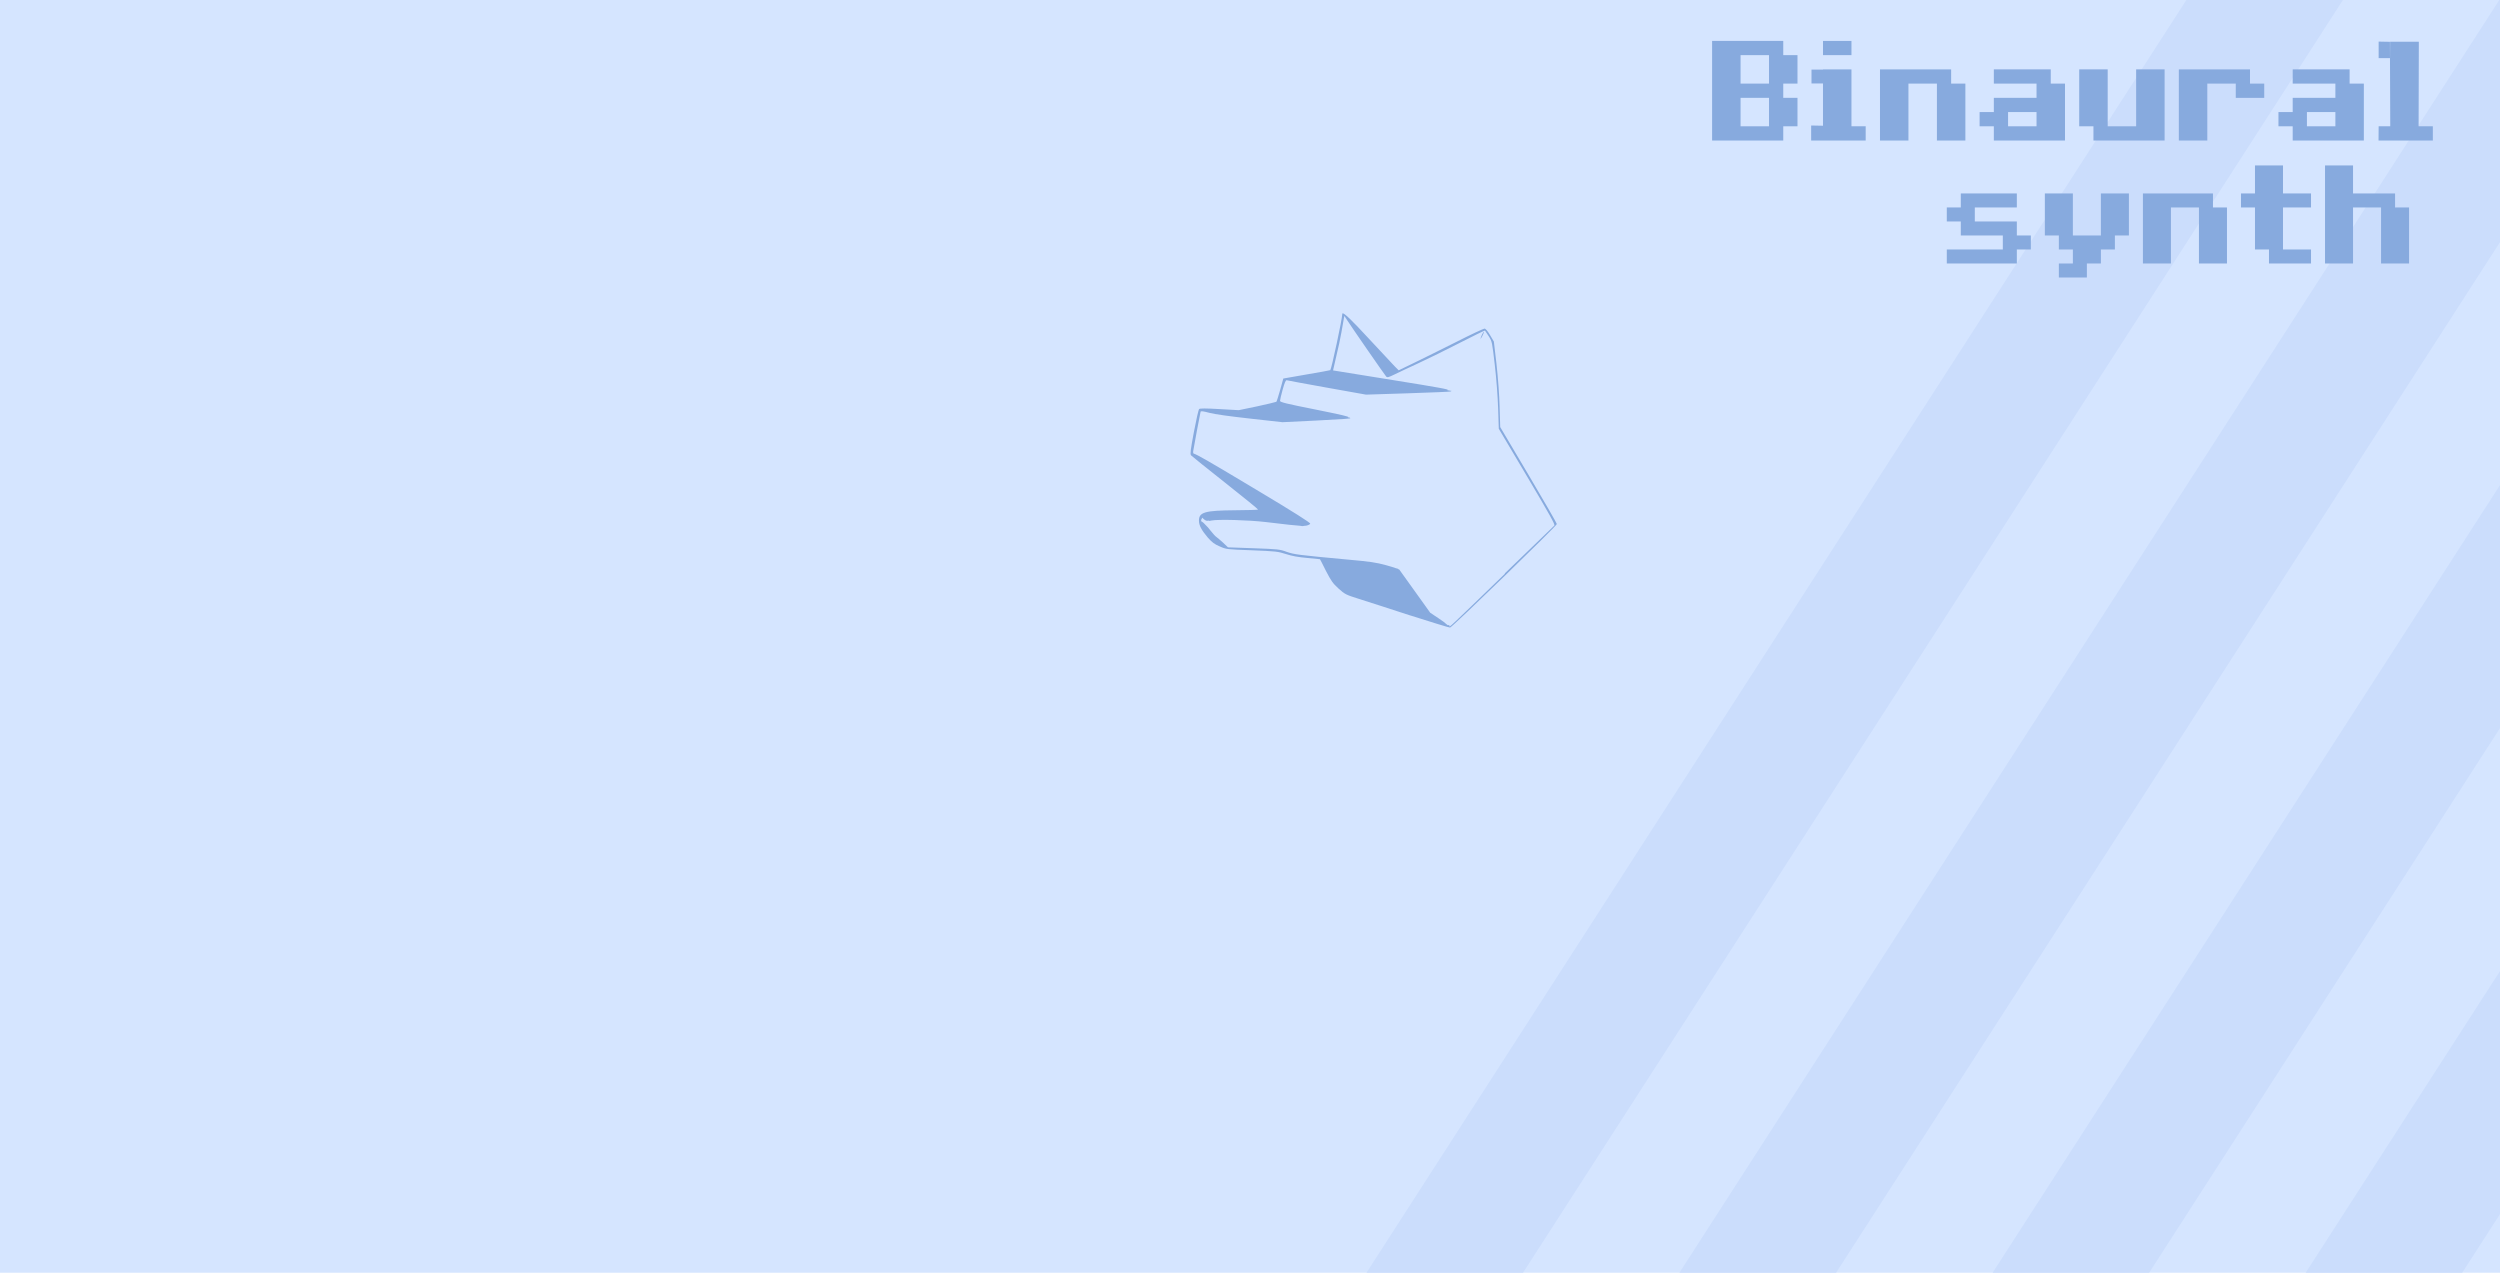
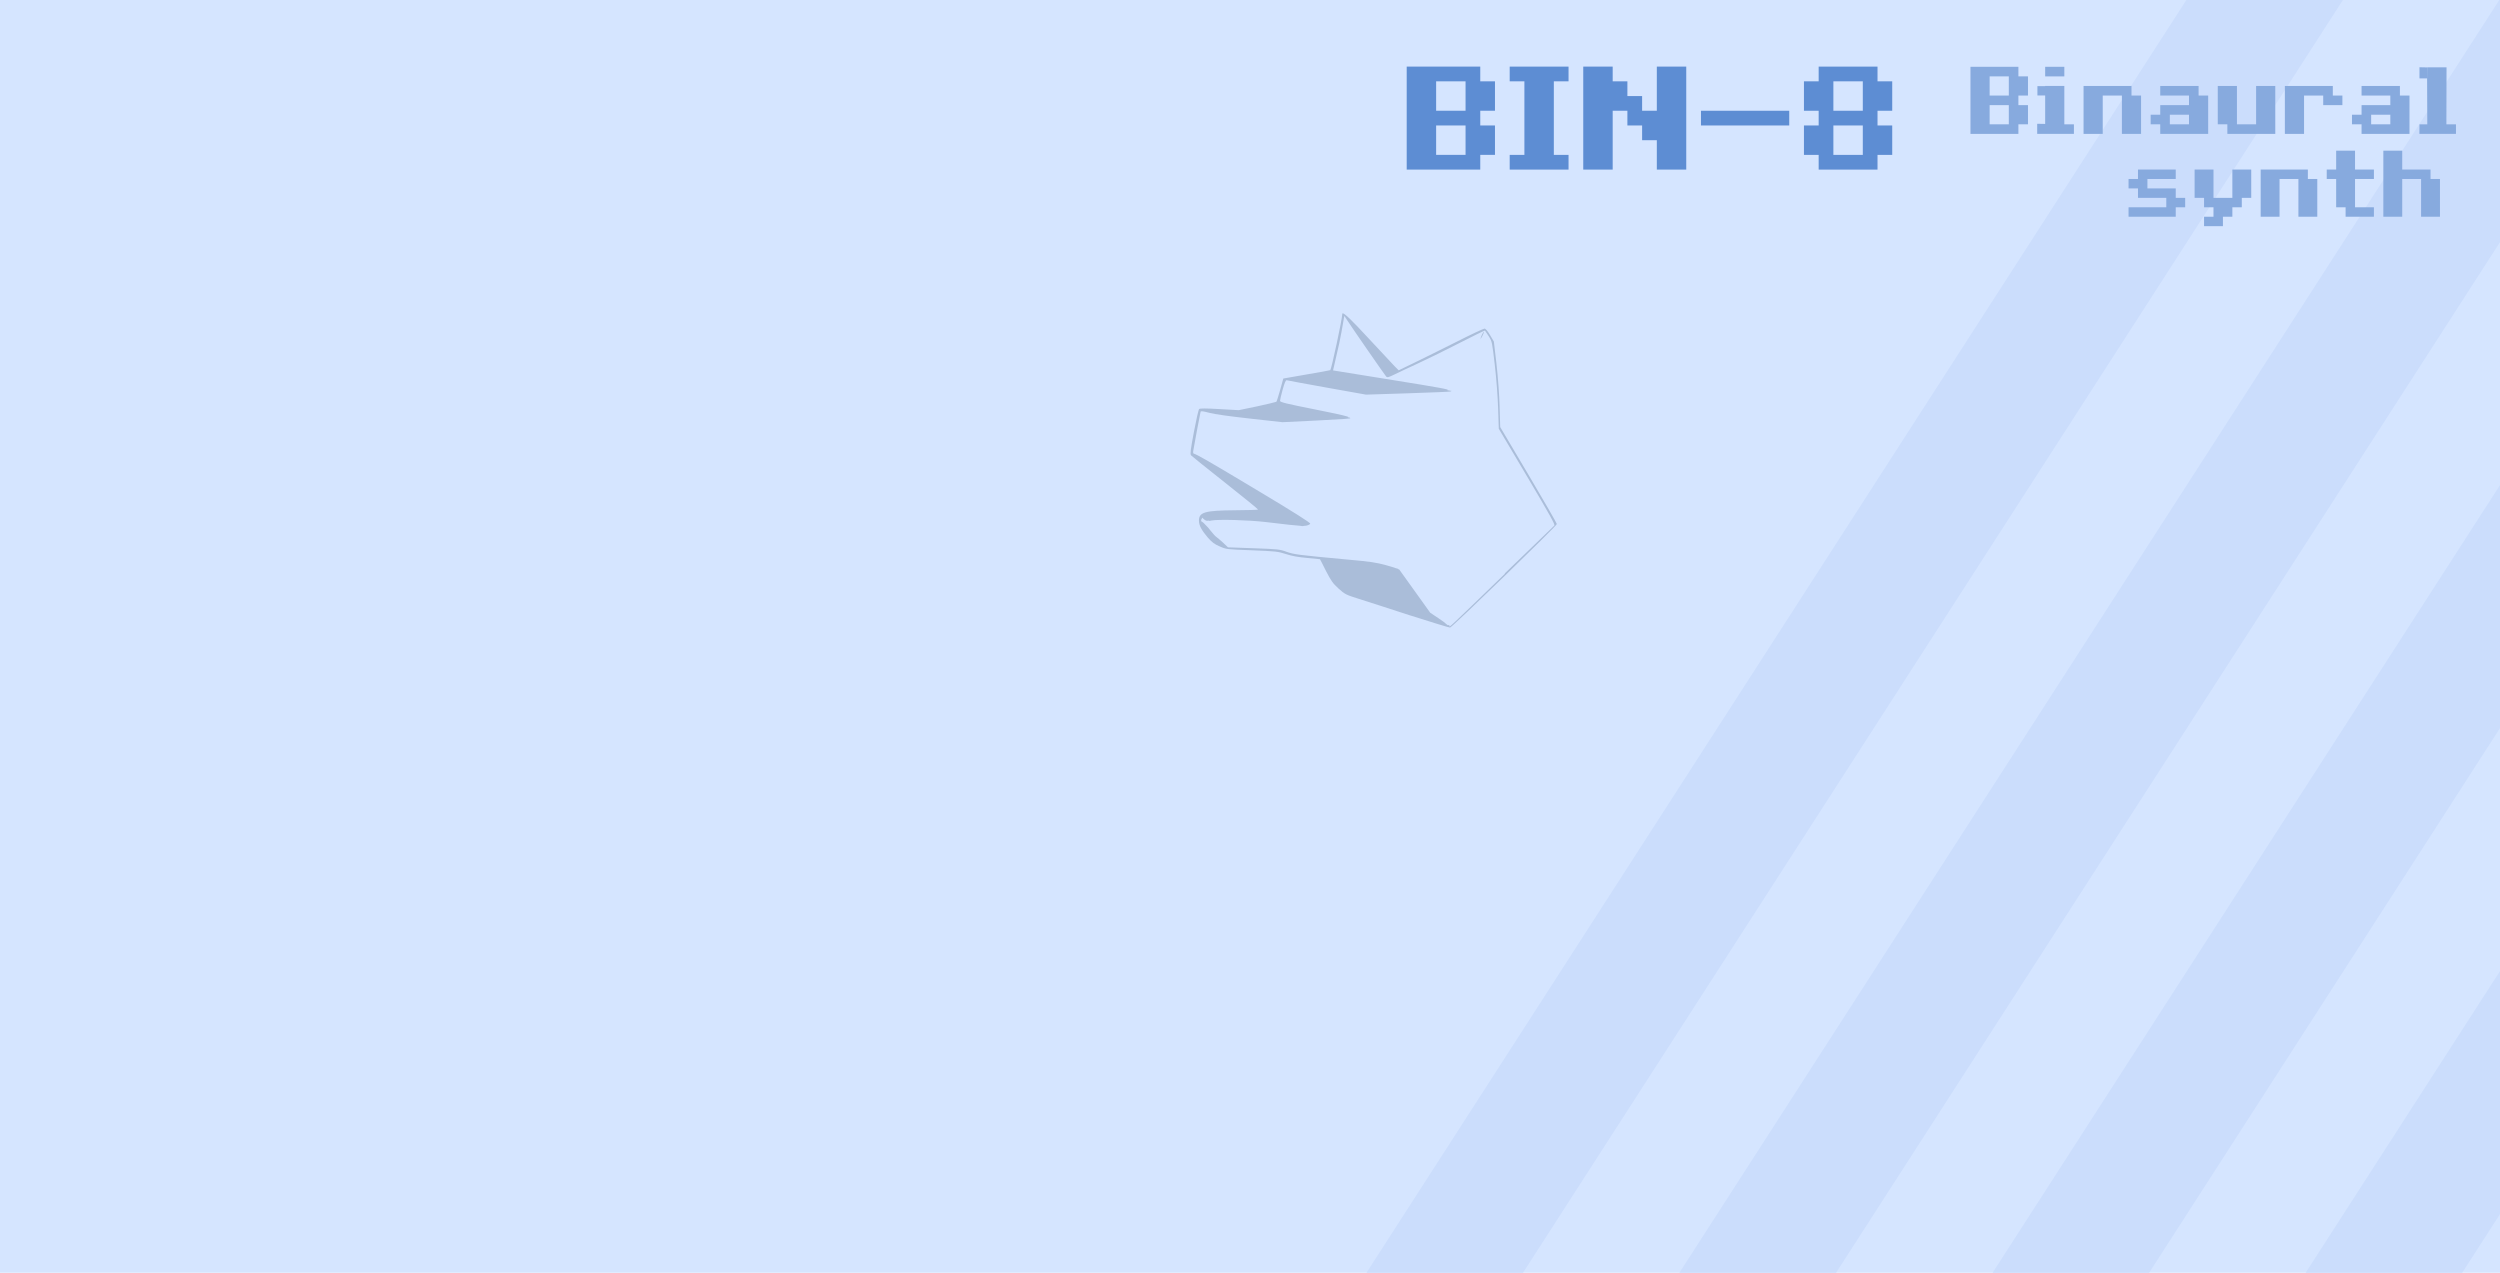
<svg xmlns="http://www.w3.org/2000/svg" xmlns:xlink="http://www.w3.org/1999/xlink" version="1.1" id="Layer_1" x="0px" y="0px" width="550" height="280" viewBox="0 0 550 280" enable-background="new 0 0 500 500" xml:space="preserve">
  <defs id="defs8154">
    <linearGradient id="linearGradient3829">
      <stop style="stop-color:#0036ff;stop-opacity:1;" offset="0" id="stop3831" />
      <stop style="stop-color:#000000;stop-opacity:1;" offset="1" id="stop3833" />
    </linearGradient>
    <linearGradient xlink:href="#linearGradient3829" id="linearGradient3835" x1="131.5" y1="222.5" x2="210.5" y2="276.5" gradientUnits="userSpaceOnUse" />
    <linearGradient gradientTransform="matrix(0.628279,0,0,0.628279,92.82295,22.22575)" id="SVGID_16_" gradientUnits="userSpaceOnUse" x1="234.28" y1="358.459" x2="239.107" y2="491.662">
      <stop offset="0" style="stop-color:#ECEFCB" id="stop182" />
      <stop offset="1" style="stop-color:#B7BA91" id="stop184" />
    </linearGradient>
    <linearGradient id="SVGID_15_" gradientUnits="userSpaceOnUse" x1="209.411" y1="493.689" x2="245.371" y2="206.015">
      <stop offset="0" style="stop-color:#E5802A" id="stop165" />
      <stop offset="1" style="stop-color:#EBD300" id="stop167" />
    </linearGradient>
    <radialGradient id="SVGID_14_" cx="234.898" cy="141.247" r="14.072" gradientTransform="matrix(0.7665632,0.05937237,-0.05937237,0.7665632,73.19118,-25.29338)" gradientUnits="userSpaceOnUse">
      <stop offset="0.012" style="stop-color:#FFFFFF" id="stop140" />
      <stop offset="1" style="stop-color:#C3C3C3" id="stop142" />
    </radialGradient>
    <linearGradient id="SVGID_13_" gradientUnits="userSpaceOnUse" x1="247.073" y1="160.957" x2="252.076" y2="139.641" gradientTransform="matrix(0.6275879,0.02946629,-0.02946629,0.6275879,101.8285,15.02404)">
      <stop offset="0" style="stop-color:#2E2B22" id="stop129" />
      <stop offset="1" style="stop-color:#5C636A" id="stop131" />
    </linearGradient>
    <linearGradient id="SVGID_12_" gradientUnits="userSpaceOnUse" x1="245.548" y1="162.356" x2="248.269" y2="134.646" gradientTransform="matrix(0.6263942,0.04850314,-0.04850314,0.6263942,104.7571,10.76035)">
      <stop offset="0" style="stop-color:#E5802A" id="stop120" />
      <stop offset="1" style="stop-color:#EBD300" id="stop122" />
    </linearGradient>
    <radialGradient id="SVGID_11_" cx="270.315" cy="149.873" r="15.268" gradientTransform="matrix(1.2151,0.1452,-0.1452,1.2151,-21.514,-87.9268)" gradientUnits="userSpaceOnUse">
      <stop offset="0.012" style="stop-color:#FFFFFF" id="stop107" />
      <stop offset="1" style="stop-color:#C3C3C3" id="stop109" />
    </radialGradient>
    <linearGradient id="SVGID_10_" gradientUnits="userSpaceOnUse" x1="243.023" y1="175.775" x2="245.808" y2="150.002" gradientTransform="matrix(0.6263942,0.04850314,-0.04850314,0.6263942,104.7571,10.76035)">
      <stop offset="0" style="stop-color:#FFFFFF" id="stop98" />
      <stop offset="1" style="stop-color:#C3C3C3" id="stop100" />
    </linearGradient>
    <linearGradient id="SVGID_9_" gradientUnits="userSpaceOnUse" x1="236.626" y1="230.026" x2="242.231" y2="166.013" gradientTransform="matrix(0.6263942,0.04850314,-0.04850314,0.6263942,104.7571,10.76035)">
      <stop offset="0" style="stop-color:#E5802A" id="stop87" />
      <stop offset="1" style="stop-color:#EBD300" id="stop89" />
    </linearGradient>
    <linearGradient id="SVGID_8_" gradientUnits="userSpaceOnUse" x1="240.22" y1="276.252" x2="240.22" y2="127.559" gradientTransform="matrix(0.6263942,0.04850314,-0.04850314,0.6263942,104.7571,10.76035)">
      <stop offset="0" style="stop-color:#E5802A" id="stop80" />
      <stop offset="1" style="stop-color:#EBD300" id="stop82" />
    </linearGradient>
    <linearGradient gradientTransform="matrix(0.628279,0,0,0.628279,92.82295,22.22575)" id="SVGID_7_" gradientUnits="userSpaceOnUse" x1="232.999" y1="422.9" x2="232.999" y2="127.098">
      <stop offset="0" style="stop-color:#E5802A" id="stop63" />
      <stop offset="1" style="stop-color:#EBD300" id="stop65" />
    </linearGradient>
    <linearGradient id="SVGID_6_" gradientUnits="userSpaceOnUse" x1="404.5" y1="265.731" x2="401.811" y2="226.112" gradientTransform="matrix(-0.6077343,-0.1593316,-0.1593316,0.6077343,438.7886,67.0382)">
      <stop offset="0" style="stop-color:#E5802A" id="stop54" />
      <stop offset="1" style="stop-color:#EBD300" id="stop56" />
    </linearGradient>
    <linearGradient id="SVGID_5_" gradientUnits="userSpaceOnUse" x1="374.945" y1="280.082" x2="368.98" y2="192.187" gradientTransform="matrix(-0.6077343,-0.1593316,-0.1593316,0.6077343,438.7886,67.0382)">
      <stop offset="0" style="stop-color:#E5802A" id="stop47" />
      <stop offset="1" style="stop-color:#EBD300" id="stop49" />
    </linearGradient>
    <linearGradient id="SVGID_4_" gradientUnits="userSpaceOnUse" x1="391.021" y1="266.433" x2="388.332" y2="226.815" gradientTransform="matrix(0.6263942,0.04850314,-0.04850314,0.6263942,104.7571,10.76035)">
      <stop offset="0" style="stop-color:#E5802A" id="stop38" />
      <stop offset="1" style="stop-color:#EBD300" id="stop40" />
    </linearGradient>
    <linearGradient id="SVGID_3_" gradientUnits="userSpaceOnUse" x1="361.465" y1="280.785" x2="355.499" y2="192.891" gradientTransform="matrix(0.6263942,0.04850314,-0.04850314,0.6263942,104.7571,10.76035)">
      <stop offset="0" style="stop-color:#E5802A" id="stop31" />
      <stop offset="1" style="stop-color:#EBD300" id="stop33" />
    </linearGradient>
    <linearGradient id="SVGID_2_" gradientUnits="userSpaceOnUse" x1="102.382" y1="438.64" x2="102.382" y2="377.165" gradientTransform="matrix(-0.5464143,0.3100557,0.3100557,0.5464143,258.7379,16.30404)">
      <stop offset="0" style="stop-color:#E5802A" id="stop24" />
      <stop offset="1" style="stop-color:#EBD300" id="stop26" />
    </linearGradient>
    <linearGradient id="SVGID_1_" gradientUnits="userSpaceOnUse" x1="130.495" y1="457.784" x2="130.495" y2="396.31">
      <stop offset="0" style="stop-color:#E5802A" id="stop17" />
      <stop offset="1" style="stop-color:#EBD300" id="stop19" />
    </linearGradient>
    <linearGradient gradientTransform="matrix(0.628279,0,0,0.628279,92.82295,22.22575)" y2="396.31" x2="130.495" y1="457.784" x1="130.495" gradientUnits="userSpaceOnUse" id="linearGradient4039" xlink:href="#SVGID_1_" />
    <pattern patternUnits="userSpaceOnUse" width="60" height="418" patternTransform="translate(-225,-8)" id="pattern3267">
      <rect y="0" x="0" height="418" width="30" id="rect3263" style="fill:#4d4d4d;fill-opacity:1;stroke:none" />
      <rect style="fill:#1a1a1a;fill-opacity:1;stroke:none" id="rect3265" width="30" height="418" x="30" y="0" />
    </pattern>
  </defs>
  <path style="fill:#d5e5ff;fill-opacity:1;stroke:none;stroke-width:1.001" d="M 3.6934409e-8,-2.1105429e-8 H 550 V 280 H 3.6934409e-8 Z" id="rect3292" />
  <rect style="fill:none;stroke:none" width="60" height="550" x="-111.607" y="-291.201" id="rect3271" transform="rotate(29.40906)" />
  <g id="g130" style="opacity:1;vector-effect:none;fill:#cbddfc;fill-opacity:1;stroke:none;stroke-width:1.001;stroke-linecap:butt;stroke-linejoin:miter;stroke-miterlimit:4;stroke-dasharray:none;stroke-dashoffset:0;stroke-opacity:1" transform="scale(1,0.875)">
    <path id="rect6739" d="M 481,-2.110545e-8 300.625,320 h 34.438 L 515.438,-2.110545e-8 Z" style="vector-effect:none;fill:#cbddfc;fill-opacity:1;stroke:none;stroke-width:1.001;stroke-linecap:butt;stroke-linejoin:miter;stroke-miterlimit:4;stroke-dasharray:none;stroke-dashoffset:0;stroke-opacity:1" />
    <path id="rect6743" d="M 549.844,-2.110545e-8 369.469,320 H 403.938 L 550,60.875 V -2.110545e-8 Z" style="vector-effect:none;fill:#cbddfc;fill-opacity:1;stroke:none;stroke-width:1.001;stroke-linecap:butt;stroke-linejoin:miter;stroke-miterlimit:4;stroke-dasharray:none;stroke-dashoffset:0;stroke-opacity:1" />
    <path id="rect6747" d="M 550,121.969 438.375,320 h 34.438 L 550,183.062 Z" style="vector-effect:none;fill:#cbddfc;fill-opacity:1;stroke:none;stroke-width:1.001;stroke-linecap:butt;stroke-linejoin:miter;stroke-miterlimit:4;stroke-dasharray:none;stroke-dashoffset:0;stroke-opacity:1" />
    <path id="rect6751" d="M 550,244.156 507.25,320 h 34.438 L 550,305.25 Z" style="vector-effect:none;fill:#cbddfc;fill-opacity:1;stroke:none;stroke-width:1.001;stroke-linecap:butt;stroke-linejoin:miter;stroke-miterlimit:4;stroke-dasharray:none;stroke-dashoffset:0;stroke-opacity:1" />
  </g>
  <g id="max_width__x2F__height" display="none" style="display:none" transform="translate(0,-220)">
    <path display="inline" d="M 499.001,1 V 499 H 1 V 1 h 498.001 m 1,-1 H 0 v 500 h 500.001 z" id="path8137" style="display:inline" />
  </g>
-   <path style="font-style:normal;font-variant:normal;font-weight:bold;font-stretch:normal;font-size:medium;line-height:125%;font-family:'Courier 10 Pitch';-inkscape-font-specification:'Courier 10 Pitch Bold';text-align:end;letter-spacing:0px;word-spacing:0px;text-anchor:end;fill:#87aade;fill-opacity:1;stroke:none;stroke-width:0.212" d="m 295.375,68.939 c -0.05,0.014 -0.074,0.062 -0.074,0.141 0,0.997 -2.364,12.079 -2.637,12.352 -0.053,0.053 -2.426,0.472 -5.221,0.949 l -5.115,0.896 -0.686,2.479 c -0.386,1.371 -0.759,2.553 -0.844,2.637 -0.105,0.053 -2.004,0.533 -4.219,1.002 l -4.061,0.844 -4.219,-0.24 c -3.059,-0.175 -4.305,-0.179 -4.484,-0.01 -0.158,0.158 -0.663,2.426 -1.16,5.062 -0.74,3.955 -0.854,4.85 -0.633,5.117 0.153,0.179 3.56,2.916 7.568,6.08 4.024,3.175 7.248,5.803 7.188,5.863 -0.053,0.061 -2.373,0.127 -5.115,0.146 -6.576,0.053 -7.895,0.422 -7.895,2.268 0,1.055 0.527,2.057 1.951,3.744 0.949,1.055 1.424,1.439 2.637,1.951 1.45,0.638 1.531,0.647 7.084,0.844 5.358,0.211 5.674,0.264 7.52,0.844 1.318,0.43 2.689,0.674 4.641,0.844 1.529,0.131 2.777,0.256 2.795,0.277 0,0 0.633,1.16 1.318,2.584 1.16,2.215 1.476,2.689 2.742,3.85 1.424,1.266 1.582,1.371 4.43,2.268 1.63,0.527 6.799,2.162 11.439,3.691 l -0.127,-0.047 c 4.651,1.477 8.63,2.716 8.818,2.689 0.459,-0.063 23.488,-22.392 23.488,-22.775 0,-0.163 -2.799,-5.031 -6.227,-10.816 l -6.229,-10.516 -0.133,-4.432 c -0.053,-2.489 -0.371,-6.633 -0.686,-9.428 l -0.58,-4.957 -0.844,-1.426 c -0.527,-0.897 -0.977,-1.42 -1.213,-1.424 -0.206,0 -3.033,1.32 -6.25,2.955 -3.233,1.635 -7.41,3.691 -9.256,4.588 l -3.375,1.635 -0.896,-0.896 c -0.485,-0.496 -3.105,-3.303 -5.795,-6.203 -3.669,-3.982 -5.298,-5.529 -5.648,-5.43 z m 0.389,0.561 0.58,0.896 c 0.923,1.45 8.302,12.107 8.613,12.436 0.264,0.281 0.527,0.176 1.846,-0.457 0.844,-0.422 3.217,-1.529 5.273,-2.479 2.036,-0.949 6.154,-2.953 9.107,-4.482 2.974,-1.529 5.447,-2.728 5.506,-2.689 0.053,0.053 0.445,0.633 0.844,1.266 0.738,1.155 0.738,1.312 1.318,6.27 0.336,2.806 0.659,7.103 0.738,9.582 l 0.143,4.482 6.244,10.527 c 4.973,8.406 6.195,10.581 5.977,10.779 -0.148,0.132 -5.048,4.862 -10.881,10.5 l -0.021,0.129 c -12.799,12.388 -12.166,11.778 -12.166,11.438 0,-0.162 -0.137,-0.223 -0.33,-0.148 -0.019,0.007 -0.025,0.002 -0.043,0.008 -0.077,-0.064 -0.153,-0.127 -0.266,-0.213 -0.223,-0.244 -0.871,-0.739 -1.699,-1.277 l -1.898,-1.266 -3.322,-4.641 c -1.846,-2.584 -3.411,-4.747 -3.48,-4.852 -0.012,-0.012 -0.17,-0.063 -0.213,-0.084 l -0.062,-0.09 -0.486,-0.131 c -0.529,-0.187 -1.227,-0.411 -2.086,-0.645 -2.31,-0.633 -3.549,-0.808 -8.664,-1.266 -10.795,-1.002 -11.588,-1.109 -13.275,-1.689 -1.492,-0.557 -1.925,-0.602 -7.246,-0.791 l -5.658,-0.199 -1.055,-1.002 c -0.633,-0.58 -1.267,-1.118 -1.477,-1.266 -0.211,-0.105 -0.817,-0.791 -1.318,-1.424 -0.403,-0.535 -0.762,-0.943 -0.918,-1.062 -0.417,-0.491 -0.844,-0.869 -1.096,-0.955 -0.012,-0.064 -0.043,-0.145 -0.043,-0.199 0,-0.19 0.126,-0.433 0.281,-0.619 0.068,0.127 0.207,0.266 0.436,0.428 0.341,0.25 0.505,0.316 1.033,0.215 -0.061,0.109 0.093,0.09 0.564,-0.018 1.408,-0.286 8.064,-0.12 11.967,0.346 4.546,0.544 6.437,0.754 7.494,0.814 0.133,0.021 0.451,0.068 0.471,0.072 0.069,0.014 0.22,-0.012 0.4,-0.057 0.159,-0.01 0.327,-0.015 0.457,-0.039 0.435,-0.082 0.835,-0.278 0.896,-0.438 0.079,-0.2 -3.569,-2.515 -11.949,-7.525 -10.379,-6.218 -12.805,-7.615 -13.701,-7.904 -0.088,-0.028 -0.135,-0.242 -0.105,-0.475 0.105,-0.722 1.541,-8.461 1.635,-8.729 0.053,-0.186 0.58,-0.117 1.951,0.25 1.192,0.316 4.424,0.761 8.959,1.266 l 7.1,0.791 7.408,-0.361 c 5.877,-0.295 8.202,-0.465 7.438,-0.551 0.035,-0.02 0.05,-0.044 0.025,-0.068 -0.007,-0.009 -0.428,-0.095 -0.518,-0.119 l 0.033,-0.008 c 0.464,-0.105 -1.436,-0.527 -7.152,-1.688 -6.397,-1.266 -7.781,-1.618 -7.768,-1.898 0,-0.211 0.258,-1.32 0.58,-2.48 0.439,-1.564 0.679,-2.117 0.896,-2.057 0.163,0.053 4.178,0.791 8.871,1.635 l 8.574,1.531 9.309,-0.297 c 5.094,-0.165 9.358,-0.347 9.418,-0.406 0.023,-0.026 -0.047,-0.051 -0.162,-0.074 0.038,-0.004 0.344,-0.016 0.348,-0.02 0.008,-0.008 -0.863,-0.155 -1.086,-0.199 l 0.057,-0.008 c 0.744,-0.105 -1.903,-0.58 -12.076,-2.215 -7.167,-1.16 -13.043,-2.097 -13.062,-2.109 0,-0.053 0.291,-1.371 0.686,-3.006 0.422,-1.656 0.923,-4.082 1.16,-5.4 0.211,-1.318 0.46,-2.679 0.527,-3.006 z m 30.668,3.52 c -0.103,-0.103 -0.723,1.232 -0.73,1.551 0.038,-0.014 0.198,-0.251 0.41,-0.654 0.236,-0.423 0.38,-0.836 0.32,-0.896 z m -0.73,1.551 c -0.004,0.002 -0.027,0.037 -0.027,0.031 h 0.019 c -4e-4,-0.006 0.008,-0.025 0.008,-0.031 z" id="path2991" />
-   <g id="g975">
-     <path id="path102" style="font-style:normal;font-variant:normal;font-weight:normal;font-stretch:normal;font-size:medium;line-height:1.25;font-family:'Atari ST Fonts';-inkscape-font-specification:'Atari ST Fonts';text-align:end;letter-spacing:0px;word-spacing:0px;text-anchor:end;vector-effect:none;fill:#87aade;fill-opacity:1;stroke:none;stroke-width:0.193;stroke-linecap:butt;stroke-linejoin:miter;stroke-miterlimit:4;stroke-dasharray:none;stroke-dashoffset:0;stroke-opacity:1" d="M 376.663,9 V 30.916 h 15.654 v -3.131 h 3.131 v -6.262 h -3.131 v -3.131 h 3.131 v -6.262 h -3.131 V 9 Z m 6.262,3.131 h 6.262 v 6.262 h -6.262 z m 0,9.393 h 6.262 v 6.262 h -6.262 z" />
-     <path id="path104" style="font-style:normal;font-variant:normal;font-weight:normal;font-stretch:normal;font-size:medium;line-height:1.25;font-family:'Atari ST Fonts';-inkscape-font-specification:'Atari ST Fonts';text-align:end;letter-spacing:0px;word-spacing:0px;text-anchor:end;vector-effect:none;fill:#87aade;fill-opacity:1;stroke:none;stroke-width:0.193;stroke-linecap:butt;stroke-linejoin:miter;stroke-miterlimit:4;stroke-dasharray:none;stroke-dashoffset:0;stroke-opacity:1" d="m 398.454,30.916 h 11.997 v -3.131 h -3.131 V 15.262 h -6.262 V 27.66 l -2.605,-0.05 z m 8.867,-18.785 V 9 h -6.262 v 3.131 z m -6.262,6.237 h -2.53 v -3.056 h 2.53 z" />
-     <path id="path106" style="font-style:normal;font-variant:normal;font-weight:normal;font-stretch:normal;font-size:medium;line-height:1.25;font-family:'Atari ST Fonts';-inkscape-font-specification:'Atari ST Fonts';text-align:end;letter-spacing:0px;word-spacing:0px;text-anchor:end;vector-effect:none;fill:#87aade;fill-opacity:1;stroke:none;stroke-width:0.193;stroke-linecap:butt;stroke-linejoin:miter;stroke-miterlimit:4;stroke-dasharray:none;stroke-dashoffset:0;stroke-opacity:1" d="m 413.597,30.916 h 6.262 V 18.393 h 6.262 v 12.523 h 6.262 V 18.393 h -3.131 v -3.131 h -15.654 z" />
-     <path id="path108" style="font-style:normal;font-variant:normal;font-weight:normal;font-stretch:normal;font-size:medium;line-height:1.25;font-family:'Atari ST Fonts';-inkscape-font-specification:'Atari ST Fonts';text-align:end;letter-spacing:0px;word-spacing:0px;text-anchor:end;vector-effect:none;fill:#87aade;fill-opacity:1;stroke:none;stroke-width:0.193;stroke-linecap:butt;stroke-linejoin:miter;stroke-miterlimit:4;stroke-dasharray:none;stroke-dashoffset:0;stroke-opacity:1" d="m 435.513,27.785 h 3.131 v 3.131 h 15.654 V 18.393 h -3.131 v -3.131 h -12.523 v 3.131 h 9.393 v 3.131 h -9.393 v 3.131 h -3.131 z m 6.262,-3.131 h 6.262 v 3.131 H 441.775 Z" />
-     <path id="path110" style="font-style:normal;font-variant:normal;font-weight:normal;font-stretch:normal;font-size:medium;line-height:1.25;font-family:'Atari ST Fonts';-inkscape-font-specification:'Atari ST Fonts';text-align:end;letter-spacing:0px;word-spacing:0px;text-anchor:end;vector-effect:none;fill:#87aade;fill-opacity:1;stroke:none;stroke-width:0.193;stroke-linecap:butt;stroke-linejoin:miter;stroke-miterlimit:4;stroke-dasharray:none;stroke-dashoffset:0;stroke-opacity:1" d="M 476.214,30.916 V 15.262 h -6.262 V 27.785 H 463.691 V 15.262 h -6.262 v 12.523 h 3.131 v 3.131 z" />
-     <path id="path112" style="font-style:normal;font-variant:normal;font-weight:normal;font-stretch:normal;font-size:medium;line-height:1.25;font-family:'Atari ST Fonts';-inkscape-font-specification:'Atari ST Fonts';text-align:end;letter-spacing:0px;word-spacing:0px;text-anchor:end;vector-effect:none;fill:#87aade;fill-opacity:1;stroke:none;stroke-width:0.193;stroke-linecap:butt;stroke-linejoin:miter;stroke-miterlimit:4;stroke-dasharray:none;stroke-dashoffset:0;stroke-opacity:1" d="m 479.345,30.916 h 6.262 V 18.393 h 6.262 v 3.131 h 6.262 v -3.131 h -3.131 v -3.131 h -15.654 z" />
-     <path id="path114" style="font-style:normal;font-variant:normal;font-weight:normal;font-stretch:normal;font-size:medium;line-height:1.25;font-family:'Atari ST Fonts';-inkscape-font-specification:'Atari ST Fonts';text-align:end;letter-spacing:0px;word-spacing:0px;text-anchor:end;vector-effect:none;fill:#87aade;fill-opacity:1;stroke:none;stroke-width:0.193;stroke-linecap:butt;stroke-linejoin:miter;stroke-miterlimit:4;stroke-dasharray:none;stroke-dashoffset:0;stroke-opacity:1" d="m 501.261,27.785 h 3.131 v 3.131 h 15.654 V 18.393 h -3.131 v -3.131 h -12.523 v 3.131 h 9.393 v 3.131 h -9.393 v 3.131 h -3.131 z m 6.262,-3.131 h 6.262 v 3.131 h -6.262 z" />
-     <path id="path116" style="font-style:normal;font-variant:normal;font-weight:normal;font-stretch:normal;font-size:medium;line-height:1.25;font-family:'Atari ST Fonts';-inkscape-font-specification:'Atari ST Fonts';text-align:end;letter-spacing:0px;word-spacing:0px;text-anchor:end;vector-effect:none;fill:#87aade;fill-opacity:1;stroke:none;stroke-width:0.193;stroke-linecap:butt;stroke-linejoin:miter;stroke-miterlimit:4;stroke-dasharray:none;stroke-dashoffset:0;stroke-opacity:1" d="m 525.807,12.782 h -2.505 V 9.15 l 2.53,0.05 z m 6.287,15.003 0.05,-18.61 h -6.362 l 0.075,18.61 h -2.555 l -0.025,3.131 h 11.947 v -3.131 z" />
-     <path d="m 428.294,54.886 v 3.082 h 15.41 v -3.082 h 3.082 v -3.082 h -3.082 v -3.082 h -9.246 v -3.082 h 9.246 v -3.082 h -12.328 v 3.082 h -3.082 v 3.082 h 3.082 v 3.082 h 9.246 v 3.082 z" style="font-style:normal;font-variant:normal;font-weight:normal;font-stretch:normal;font-size:medium;line-height:1.25;font-family:'Atari ST Fonts';-inkscape-font-specification:'Atari ST Fonts';letter-spacing:0px;word-spacing:0px;vector-effect:none;fill:#87aade;fill-opacity:1;stroke:none;stroke-width:0.149;stroke-linecap:butt;stroke-linejoin:miter;stroke-miterlimit:4;stroke-dasharray:none;stroke-dashoffset:0;stroke-opacity:1" id="path85" />
-     <path d="m 462.195,54.886 h 3.082 v -3.082 h 3.082 v -9.246 h -6.164 v 9.246 h -6.164 v -9.246 h -6.164 v 9.246 h 3.082 v 3.082 h 3.082 v 3.082 h -3.082 v 3.082 h 6.164 V 57.968 h 3.082 z" style="font-style:normal;font-variant:normal;font-weight:normal;font-stretch:normal;font-size:medium;line-height:1.25;font-family:'Atari ST Fonts';-inkscape-font-specification:'Atari ST Fonts';letter-spacing:0px;word-spacing:0px;vector-effect:none;fill:#87aade;fill-opacity:1;stroke:none;stroke-width:0.149;stroke-linecap:butt;stroke-linejoin:miter;stroke-miterlimit:4;stroke-dasharray:none;stroke-dashoffset:0;stroke-opacity:1" id="path87" />
-     <path d="m 471.441,57.968 h 6.164 V 45.641 h 6.164 V 57.968 h 6.164 V 45.641 h -3.082 v -3.082 h -15.41 z" style="font-style:normal;font-variant:normal;font-weight:normal;font-stretch:normal;font-size:medium;line-height:1.25;font-family:'Atari ST Fonts';-inkscape-font-specification:'Atari ST Fonts';letter-spacing:0px;word-spacing:0px;vector-effect:none;fill:#87aade;fill-opacity:1;stroke:none;stroke-width:0.149;stroke-linecap:butt;stroke-linejoin:miter;stroke-miterlimit:4;stroke-dasharray:none;stroke-dashoffset:0;stroke-opacity:1" id="path89" />
-     <path d="m 496.096,54.886 h 3.082 v 3.082 h 9.246 v -3.082 h -6.164 v -9.246 h 6.164 v -3.082 h -6.164 V 36.395 h -6.164 v 6.164 h -3.082 v 3.082 h 3.082 z" style="font-style:normal;font-variant:normal;font-weight:normal;font-stretch:normal;font-size:medium;line-height:1.25;font-family:'Atari ST Fonts';-inkscape-font-specification:'Atari ST Fonts';letter-spacing:0px;word-spacing:0px;vector-effect:none;fill:#87aade;fill-opacity:1;stroke:none;stroke-width:0.149;stroke-linecap:butt;stroke-linejoin:miter;stroke-miterlimit:4;stroke-dasharray:none;stroke-dashoffset:0;stroke-opacity:1" id="path91" />
-     <path d="M 526.915,42.559 H 517.669 V 36.395 h -6.164 v 21.573 h 6.164 V 45.641 h 6.164 V 57.968 h 6.164 V 45.641 h -3.082 z" style="font-style:normal;font-variant:normal;font-weight:normal;font-stretch:normal;font-size:medium;line-height:1.25;font-family:'Atari ST Fonts';-inkscape-font-specification:'Atari ST Fonts';letter-spacing:0px;word-spacing:0px;vector-effect:none;fill:#87aade;fill-opacity:1;stroke:none;stroke-width:0.149;stroke-linecap:butt;stroke-linejoin:miter;stroke-miterlimit:4;stroke-dasharray:none;stroke-dashoffset:0;stroke-opacity:1" id="path93" />
-   </g>
+   <path style="font-style:normal;font-variant:normal;font-weight:bold;font-stretch:normal;font-size:medium;line-height:125%;font-family:'Courier 10 Pitch';-inkscape-font-specification:'Courier 10 Pitch Bold';text-align:end;letter-spacing:0px;word-spacing:0px;text-anchor:end;fill:#aabdd9;fill-opacity:1;stroke:none;stroke-width:0.212" d="m 295.375,68.939 c -0.05,0.014 -0.074,0.062 -0.074,0.141 0,0.997 -2.364,12.079 -2.637,12.352 -0.053,0.053 -2.426,0.472 -5.221,0.949 l -5.115,0.896 -0.686,2.479 c -0.386,1.371 -0.759,2.553 -0.844,2.637 -0.105,0.053 -2.004,0.533 -4.219,1.002 l -4.061,0.844 -4.219,-0.24 c -3.059,-0.175 -4.305,-0.179 -4.484,-0.01 -0.158,0.158 -0.663,2.426 -1.16,5.062 -0.74,3.955 -0.854,4.85 -0.633,5.117 0.153,0.179 3.56,2.916 7.568,6.08 4.024,3.175 7.248,5.803 7.188,5.863 -0.053,0.061 -2.373,0.127 -5.115,0.146 -6.576,0.053 -7.895,0.422 -7.895,2.268 0,1.055 0.527,2.057 1.951,3.744 0.949,1.055 1.424,1.439 2.637,1.951 1.45,0.638 1.531,0.647 7.084,0.844 5.358,0.211 5.674,0.264 7.52,0.844 1.318,0.43 2.689,0.674 4.641,0.844 1.529,0.131 2.777,0.256 2.795,0.277 0,0 0.633,1.16 1.318,2.584 1.16,2.215 1.476,2.689 2.742,3.85 1.424,1.266 1.582,1.371 4.43,2.268 1.63,0.527 6.799,2.162 11.439,3.691 l -0.127,-0.047 c 4.651,1.477 8.63,2.716 8.818,2.689 0.459,-0.063 23.488,-22.392 23.488,-22.775 0,-0.163 -2.799,-5.031 -6.227,-10.816 l -6.229,-10.516 -0.133,-4.432 c -0.053,-2.489 -0.371,-6.633 -0.686,-9.428 l -0.58,-4.957 -0.844,-1.426 c -0.527,-0.897 -0.977,-1.42 -1.213,-1.424 -0.206,0 -3.033,1.32 -6.25,2.955 -3.233,1.635 -7.41,3.691 -9.256,4.588 l -3.375,1.635 -0.896,-0.896 c -0.485,-0.496 -3.105,-3.303 -5.795,-6.203 -3.669,-3.982 -5.298,-5.529 -5.648,-5.43 z m 0.389,0.561 0.58,0.896 c 0.923,1.45 8.302,12.107 8.613,12.436 0.264,0.281 0.527,0.176 1.846,-0.457 0.844,-0.422 3.217,-1.529 5.273,-2.479 2.036,-0.949 6.154,-2.953 9.107,-4.482 2.974,-1.529 5.447,-2.728 5.506,-2.689 0.053,0.053 0.445,0.633 0.844,1.266 0.738,1.155 0.738,1.312 1.318,6.27 0.336,2.806 0.659,7.103 0.738,9.582 l 0.143,4.482 6.244,10.527 c 4.973,8.406 6.195,10.581 5.977,10.779 -0.148,0.132 -5.048,4.862 -10.881,10.5 l -0.021,0.129 c -12.799,12.388 -12.166,11.778 -12.166,11.438 0,-0.162 -0.137,-0.223 -0.33,-0.148 -0.019,0.007 -0.025,0.002 -0.043,0.008 -0.077,-0.064 -0.153,-0.127 -0.266,-0.213 -0.223,-0.244 -0.871,-0.739 -1.699,-1.277 l -1.898,-1.266 -3.322,-4.641 c -1.846,-2.584 -3.411,-4.747 -3.48,-4.852 -0.012,-0.012 -0.17,-0.063 -0.213,-0.084 l -0.062,-0.09 -0.486,-0.131 c -0.529,-0.187 -1.227,-0.411 -2.086,-0.645 -2.31,-0.633 -3.549,-0.808 -8.664,-1.266 -10.795,-1.002 -11.588,-1.109 -13.275,-1.689 -1.492,-0.557 -1.925,-0.602 -7.246,-0.791 l -5.658,-0.199 -1.055,-1.002 c -0.633,-0.58 -1.267,-1.118 -1.477,-1.266 -0.211,-0.105 -0.817,-0.791 -1.318,-1.424 -0.403,-0.535 -0.762,-0.943 -0.918,-1.062 -0.417,-0.491 -0.844,-0.869 -1.096,-0.955 -0.012,-0.064 -0.043,-0.145 -0.043,-0.199 0,-0.19 0.126,-0.433 0.281,-0.619 0.068,0.127 0.207,0.266 0.436,0.428 0.341,0.25 0.505,0.316 1.033,0.215 -0.061,0.109 0.093,0.09 0.564,-0.018 1.408,-0.286 8.064,-0.12 11.967,0.346 4.546,0.544 6.437,0.754 7.494,0.814 0.133,0.021 0.451,0.068 0.471,0.072 0.069,0.014 0.22,-0.012 0.4,-0.057 0.159,-0.01 0.327,-0.015 0.457,-0.039 0.435,-0.082 0.835,-0.278 0.896,-0.438 0.079,-0.2 -3.569,-2.515 -11.949,-7.525 -10.379,-6.218 -12.805,-7.615 -13.701,-7.904 -0.088,-0.028 -0.135,-0.242 -0.105,-0.475 0.105,-0.722 1.541,-8.461 1.635,-8.729 0.053,-0.186 0.58,-0.117 1.951,0.25 1.192,0.316 4.424,0.761 8.959,1.266 l 7.1,0.791 7.408,-0.361 c 5.877,-0.295 8.202,-0.465 7.438,-0.551 0.035,-0.02 0.05,-0.044 0.025,-0.068 -0.007,-0.009 -0.428,-0.095 -0.518,-0.119 l 0.033,-0.008 c 0.464,-0.105 -1.436,-0.527 -7.152,-1.688 -6.397,-1.266 -7.781,-1.618 -7.768,-1.898 0,-0.211 0.258,-1.32 0.58,-2.48 0.439,-1.564 0.679,-2.117 0.896,-2.057 0.163,0.053 4.178,0.791 8.871,1.635 l 8.574,1.531 9.309,-0.297 c 5.094,-0.165 9.358,-0.347 9.418,-0.406 0.023,-0.026 -0.047,-0.051 -0.162,-0.074 0.038,-0.004 0.344,-0.016 0.348,-0.02 0.008,-0.008 -0.863,-0.155 -1.086,-0.199 l 0.057,-0.008 c 0.744,-0.105 -1.903,-0.58 -12.076,-2.215 -7.167,-1.16 -13.043,-2.097 -13.062,-2.109 0,-0.053 0.291,-1.371 0.686,-3.006 0.422,-1.656 0.923,-4.082 1.16,-5.4 0.211,-1.318 0.46,-2.679 0.527,-3.006 z m 30.668,3.52 c -0.103,-0.103 -0.723,1.232 -0.73,1.551 0.038,-0.014 0.198,-0.251 0.41,-0.654 0.236,-0.423 0.38,-0.836 0.32,-0.896 z m -0.73,1.551 c -0.004,0.002 -0.027,0.037 -0.027,0.031 h 0.019 c -4e-4,-0.006 0.008,-0.025 0.008,-0.031 z" id="path2991" />
+   <path id="path102" style="font-style:normal;font-variant:normal;font-weight:normal;font-stretch:normal;font-size:medium;line-height:1.25;font-family:'Atari ST Fonts';-inkscape-font-specification:'Atari ST Fonts';text-align:end;letter-spacing:0px;word-spacing:0px;text-anchor:end;vector-effect:none;fill:#87aade;fill-opacity:1;stroke:none;stroke-width:0.13;stroke-linecap:butt;stroke-linejoin:miter;stroke-miterlimit:4;stroke-dasharray:none;stroke-dashoffset:0;stroke-opacity:1" d="m 433.502,14.694 v 14.763 h 10.545 v -2.109 h 2.109 v -4.218 h -2.109 v -2.109 h 2.109 v -4.218 h -2.109 v -2.109 z m 4.218,2.109 h 4.218 v 4.218 h -4.218 z m 0,6.327 h 4.218 v 4.218 h -4.218 z" />
+   <path id="path104" style="font-style:normal;font-variant:normal;font-weight:normal;font-stretch:normal;font-size:medium;line-height:1.25;font-family:'Atari ST Fonts';-inkscape-font-specification:'Atari ST Fonts';text-align:end;letter-spacing:0px;word-spacing:0px;text-anchor:end;vector-effect:none;fill:#87aade;fill-opacity:1;stroke:none;stroke-width:0.13;stroke-linecap:butt;stroke-linejoin:miter;stroke-miterlimit:4;stroke-dasharray:none;stroke-dashoffset:0;stroke-opacity:1" d="m 448.181,29.457 h 8.082 v -2.109 h -2.109 v -8.436 h -4.218 v 8.352 l -1.755,-0.034 z m 5.973,-12.654 v -2.109 h -4.218 v 2.109 z m -4.218,4.201 h -1.704 v -2.058 h 1.704 z" />
+   <path id="path106" style="font-style:normal;font-variant:normal;font-weight:normal;font-stretch:normal;font-size:medium;line-height:1.25;font-family:'Atari ST Fonts';-inkscape-font-specification:'Atari ST Fonts';text-align:end;letter-spacing:0px;word-spacing:0px;text-anchor:end;vector-effect:none;fill:#87aade;fill-opacity:1;stroke:none;stroke-width:0.13;stroke-linecap:butt;stroke-linejoin:miter;stroke-miterlimit:4;stroke-dasharray:none;stroke-dashoffset:0;stroke-opacity:1" d="m 458.382,29.457 h 4.218 v -8.436 h 4.218 v 8.436 h 4.218 v -8.436 h -2.109 V 18.912 H 458.382 Z" />
+   <path id="path108" style="font-style:normal;font-variant:normal;font-weight:normal;font-stretch:normal;font-size:medium;line-height:1.25;font-family:'Atari ST Fonts';-inkscape-font-specification:'Atari ST Fonts';text-align:end;letter-spacing:0px;word-spacing:0px;text-anchor:end;vector-effect:none;fill:#87aade;fill-opacity:1;stroke:none;stroke-width:0.13;stroke-linecap:butt;stroke-linejoin:miter;stroke-miterlimit:4;stroke-dasharray:none;stroke-dashoffset:0;stroke-opacity:1" d="m 473.145,27.348 h 2.109 v 2.109 h 10.545 v -8.436 h -2.109 v -2.109 h -8.436 v 2.109 h 6.327 v 2.109 h -6.327 v 2.109 h -2.109 z m 4.218,-2.109 h 4.218 v 2.109 h -4.218 z" />
+   <path id="path110" style="font-style:normal;font-variant:normal;font-weight:normal;font-stretch:normal;font-size:medium;line-height:1.25;font-family:'Atari ST Fonts';-inkscape-font-specification:'Atari ST Fonts';text-align:end;letter-spacing:0px;word-spacing:0px;text-anchor:end;vector-effect:none;fill:#87aade;fill-opacity:1;stroke:none;stroke-width:0.13;stroke-linecap:butt;stroke-linejoin:miter;stroke-miterlimit:4;stroke-dasharray:none;stroke-dashoffset:0;stroke-opacity:1" d="M 500.563,29.457 V 18.912 h -4.218 v 8.436 h -4.218 v -8.436 h -4.218 v 8.436 h 2.109 v 2.109 z" />
+   <path id="path112" style="font-style:normal;font-variant:normal;font-weight:normal;font-stretch:normal;font-size:medium;line-height:1.25;font-family:'Atari ST Fonts';-inkscape-font-specification:'Atari ST Fonts';text-align:end;letter-spacing:0px;word-spacing:0px;text-anchor:end;vector-effect:none;fill:#87aade;fill-opacity:1;stroke:none;stroke-width:0.13;stroke-linecap:butt;stroke-linejoin:miter;stroke-miterlimit:4;stroke-dasharray:none;stroke-dashoffset:0;stroke-opacity:1" d="m 502.672,29.457 h 4.218 v -8.436 h 4.218 v 2.109 h 4.218 v -2.109 h -2.109 v -2.109 h -10.545 z" />
+   <path id="path114" style="font-style:normal;font-variant:normal;font-weight:normal;font-stretch:normal;font-size:medium;line-height:1.25;font-family:'Atari ST Fonts';-inkscape-font-specification:'Atari ST Fonts';text-align:end;letter-spacing:0px;word-spacing:0px;text-anchor:end;vector-effect:none;fill:#87aade;fill-opacity:1;stroke:none;stroke-width:0.13;stroke-linecap:butt;stroke-linejoin:miter;stroke-miterlimit:4;stroke-dasharray:none;stroke-dashoffset:0;stroke-opacity:1" d="m 517.435,27.348 h 2.109 v 2.109 h 10.545 v -8.436 h -2.109 v -2.109 h -8.436 v 2.109 h 6.327 v 2.109 h -6.327 v 2.109 h -2.109 z m 4.218,-2.109 h 4.218 v 2.109 h -4.218 z" />
+   <path id="path116" style="font-style:normal;font-variant:normal;font-weight:normal;font-stretch:normal;font-size:medium;line-height:1.25;font-family:'Atari ST Fonts';-inkscape-font-specification:'Atari ST Fonts';text-align:end;letter-spacing:0px;word-spacing:0px;text-anchor:end;vector-effect:none;fill:#87aade;fill-opacity:1;stroke:none;stroke-width:0.13;stroke-linecap:butt;stroke-linejoin:miter;stroke-miterlimit:4;stroke-dasharray:none;stroke-dashoffset:0;stroke-opacity:1" d="m 533.97,17.242 h -1.687 v -2.446 l 1.704,0.034 z m 4.235,10.106 0.034,-12.536 h -4.286 l 0.051,12.536 h -1.721 l -0.017,2.109 h 8.048 v -2.109 z" />
+   <path d="m 468.282,45.604 v 2.076 h 10.38 v -2.076 h 2.076 v -2.076 h -2.076 v -2.076 h -6.228 v -2.076 h 6.228 v -2.076 h -8.304 v 2.076 h -2.076 v 2.076 h 2.076 v 2.076 h 6.228 v 2.076 z" style="font-style:normal;font-variant:normal;font-weight:normal;font-stretch:normal;font-size:medium;line-height:1.25;font-family:'Atari ST Fonts';-inkscape-font-specification:'Atari ST Fonts';letter-spacing:0px;word-spacing:0px;vector-effect:none;fill:#87aade;fill-opacity:1;stroke:none;stroke-width:0.101;stroke-linecap:butt;stroke-linejoin:miter;stroke-miterlimit:4;stroke-dasharray:none;stroke-dashoffset:0;stroke-opacity:1" id="path85" />
+   <path d="m 491.119,45.604 h 2.076 v -2.076 h 2.076 v -6.228 h -4.152 v 6.228 h -4.152 v -6.228 h -4.152 v 6.228 h 2.076 v 2.076 h 2.076 v 2.076 h -2.076 v 2.076 h 4.152 v -2.076 h 2.076 z" style="font-style:normal;font-variant:normal;font-weight:normal;font-stretch:normal;font-size:medium;line-height:1.25;font-family:'Atari ST Fonts';-inkscape-font-specification:'Atari ST Fonts';letter-spacing:0px;word-spacing:0px;vector-effect:none;fill:#87aade;fill-opacity:1;stroke:none;stroke-width:0.101;stroke-linecap:butt;stroke-linejoin:miter;stroke-miterlimit:4;stroke-dasharray:none;stroke-dashoffset:0;stroke-opacity:1" id="path87" />
+   <path d="m 497.347,47.68 h 4.152 v -8.304 h 4.152 v 8.304 h 4.152 v -8.304 h -2.076 v -2.076 h -10.38 z" style="font-style:normal;font-variant:normal;font-weight:normal;font-stretch:normal;font-size:medium;line-height:1.25;font-family:'Atari ST Fonts';-inkscape-font-specification:'Atari ST Fonts';letter-spacing:0px;word-spacing:0px;vector-effect:none;fill:#87aade;fill-opacity:1;stroke:none;stroke-width:0.101;stroke-linecap:butt;stroke-linejoin:miter;stroke-miterlimit:4;stroke-dasharray:none;stroke-dashoffset:0;stroke-opacity:1" id="path89" />
+   <path d="m 513.956,45.604 h 2.076 v 2.076 h 6.228 v -2.076 h -4.152 v -6.228 h 4.152 v -2.076 h -4.152 v -4.152 h -4.152 v 4.152 h -2.076 v 2.076 h 2.076 z" style="font-style:normal;font-variant:normal;font-weight:normal;font-stretch:normal;font-size:medium;line-height:1.25;font-family:'Atari ST Fonts';-inkscape-font-specification:'Atari ST Fonts';letter-spacing:0px;word-spacing:0px;vector-effect:none;fill:#87aade;fill-opacity:1;stroke:none;stroke-width:0.101;stroke-linecap:butt;stroke-linejoin:miter;stroke-miterlimit:4;stroke-dasharray:none;stroke-dashoffset:0;stroke-opacity:1" id="path91" />
+   <path d="m 534.716,37.3 h -6.228 v -4.152 h -4.152 v 14.532 h 4.152 v -8.304 h 4.152 v 8.304 h 4.152 v -8.304 h -2.076 z" style="font-style:normal;font-variant:normal;font-weight:normal;font-stretch:normal;font-size:medium;line-height:1.25;font-family:'Atari ST Fonts';-inkscape-font-specification:'Atari ST Fonts';letter-spacing:0px;word-spacing:0px;vector-effect:none;fill:#87aade;fill-opacity:1;stroke:none;stroke-width:0.101;stroke-linecap:butt;stroke-linejoin:miter;stroke-miterlimit:4;stroke-dasharray:none;stroke-dashoffset:0;stroke-opacity:1" id="path93" />
+   <path d="M 309.474,14.655 V 37.313 h 16.184 v -3.237 h 3.237 v -6.474 h -3.237 v -3.237 h 3.237 v -6.474 h -3.237 v -3.237 z m 6.474,3.237 h 6.474 v 6.474 h -6.474 z m 0,9.71 h 6.474 v 6.474 h -6.474 z" id="path904" style="font-size:40px;line-height:1.25;font-family:'Atari ST Fonts';-inkscape-font-specification:'Atari ST Fonts';letter-spacing:0px;word-spacing:0px;fill:#5d8dd3;fill-opacity:1;stroke-width:0.647" />
+   <path d="m 332.132,14.655 v 3.237 h 3.237 v 16.184 h -3.237 v 3.237 h 12.947 v -3.237 h -3.237 V 17.892 h 3.237 v -3.237 z" id="path906" style="font-size:40px;line-height:1.25;font-family:'Atari ST Fonts';-inkscape-font-specification:'Atari ST Fonts';letter-spacing:0px;word-spacing:0px;fill:#5d8dd3;fill-opacity:1;stroke-width:0.647" />
+   <path d="m 361.264,27.602 v 3.237 h 3.237 v 6.474 h 6.474 V 14.655 h -6.474 v 9.71 h -3.237 v -3.237 h -3.237 v -3.237 h -3.237 v -3.237 h -6.474 V 37.313 h 6.474 V 24.366 h 3.237 v 3.237 z" id="path908" style="font-size:40px;line-height:1.25;font-family:'Atari ST Fonts';-inkscape-font-specification:'Atari ST Fonts';letter-spacing:0px;word-spacing:0px;fill:#5d8dd3;fill-opacity:1;stroke-width:0.647" />
+   <path d="m 374.211,24.366 v 3.237 h 19.421 v -3.237 z" id="path910" style="font-size:40px;line-height:1.25;font-family:'Atari ST Fonts';-inkscape-font-specification:'Atari ST Fonts';letter-spacing:0px;word-spacing:0px;fill:#5d8dd3;fill-opacity:1;stroke-width:0.647" />
+   <path d="m 413.053,17.892 v -3.237 h -12.947 v 3.237 h -3.237 v 6.474 h 3.237 v 3.237 h -3.237 v 6.474 h 3.237 v 3.237 h 12.947 v -3.237 h 3.237 v -6.474 h -3.237 v -3.237 h 3.237 v -6.474 z m -9.71,0 h 6.474 v 6.474 h -6.474 z m 6.474,16.184 h -6.474 v -6.474 h 6.474 z" id="path912" style="font-size:40px;line-height:1.25;font-family:'Atari ST Fonts';-inkscape-font-specification:'Atari ST Fonts';letter-spacing:0px;word-spacing:0px;fill:#5d8dd3;fill-opacity:1;stroke-width:0.647" />
</svg>
